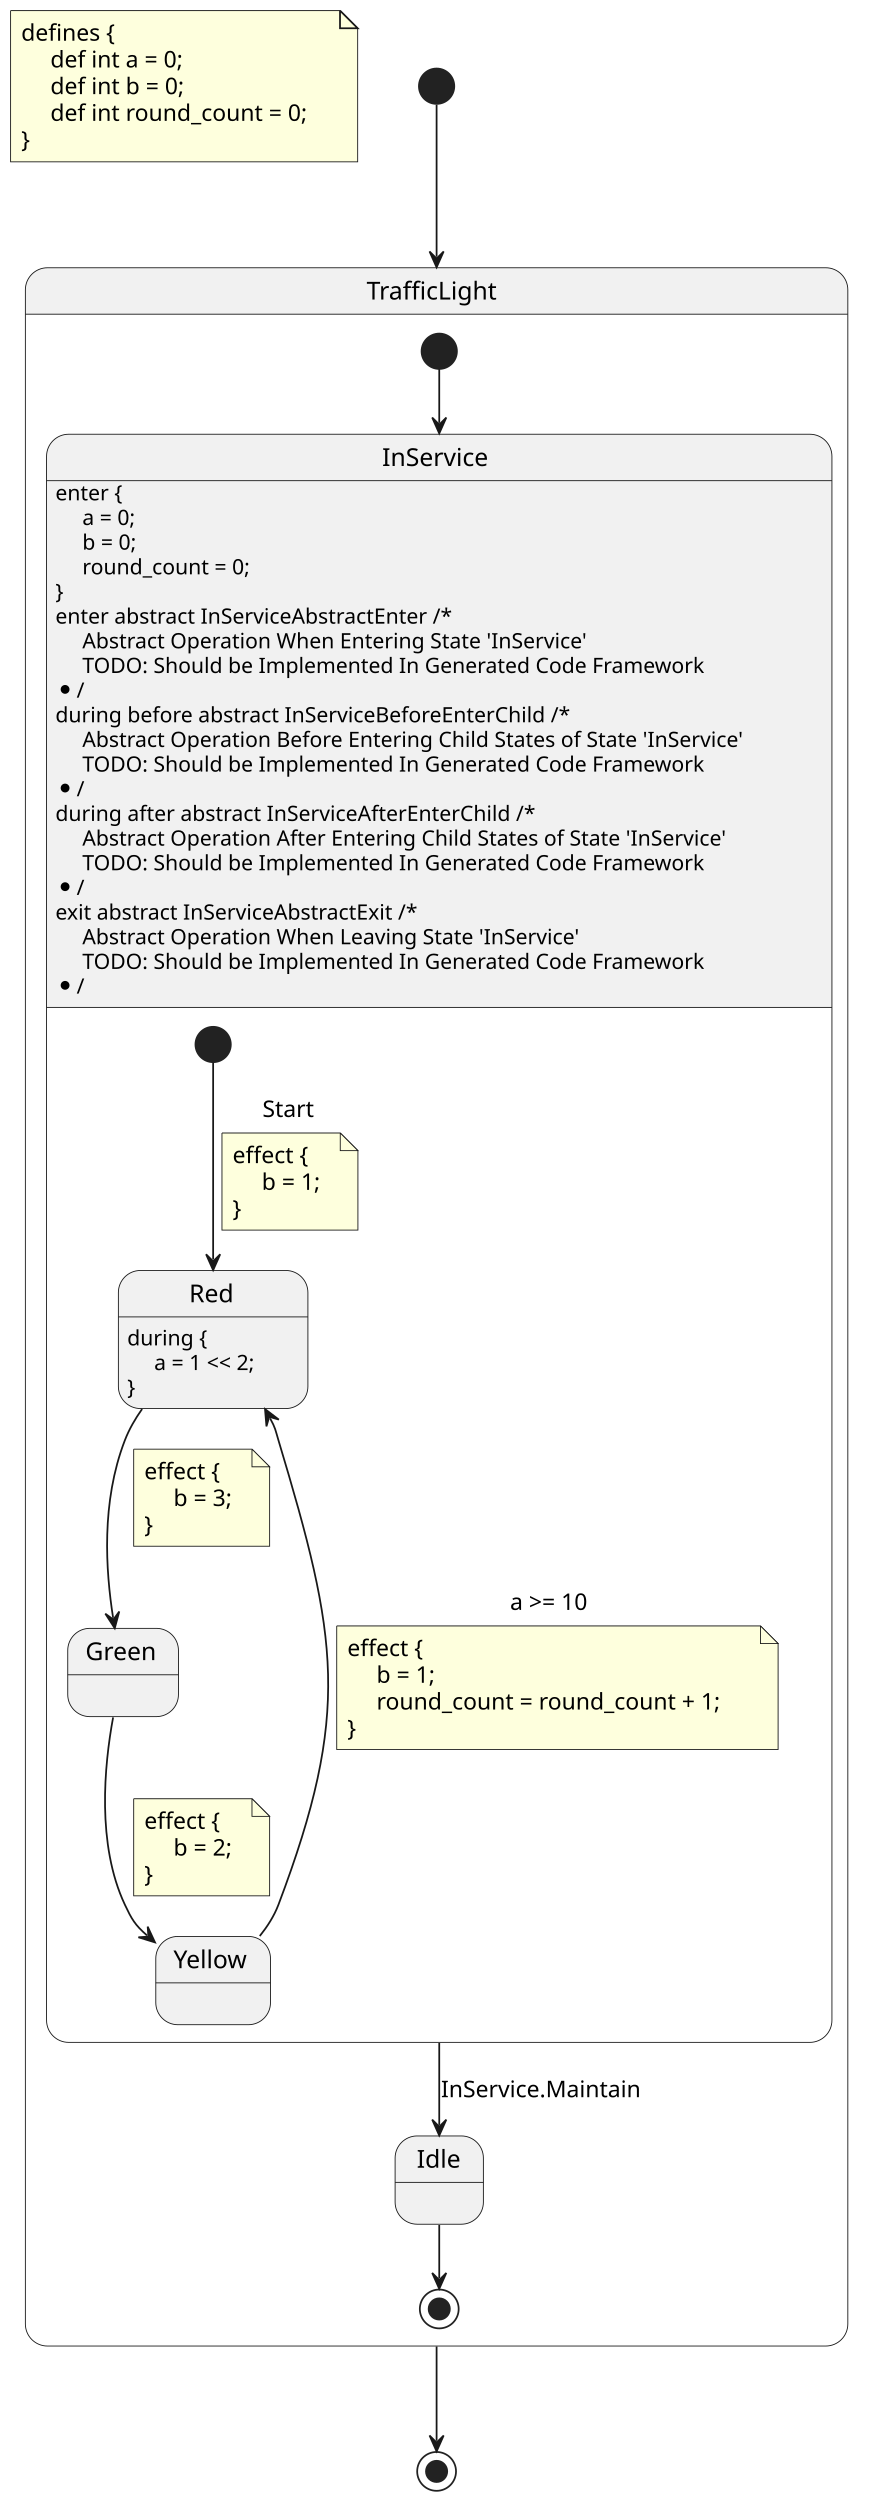
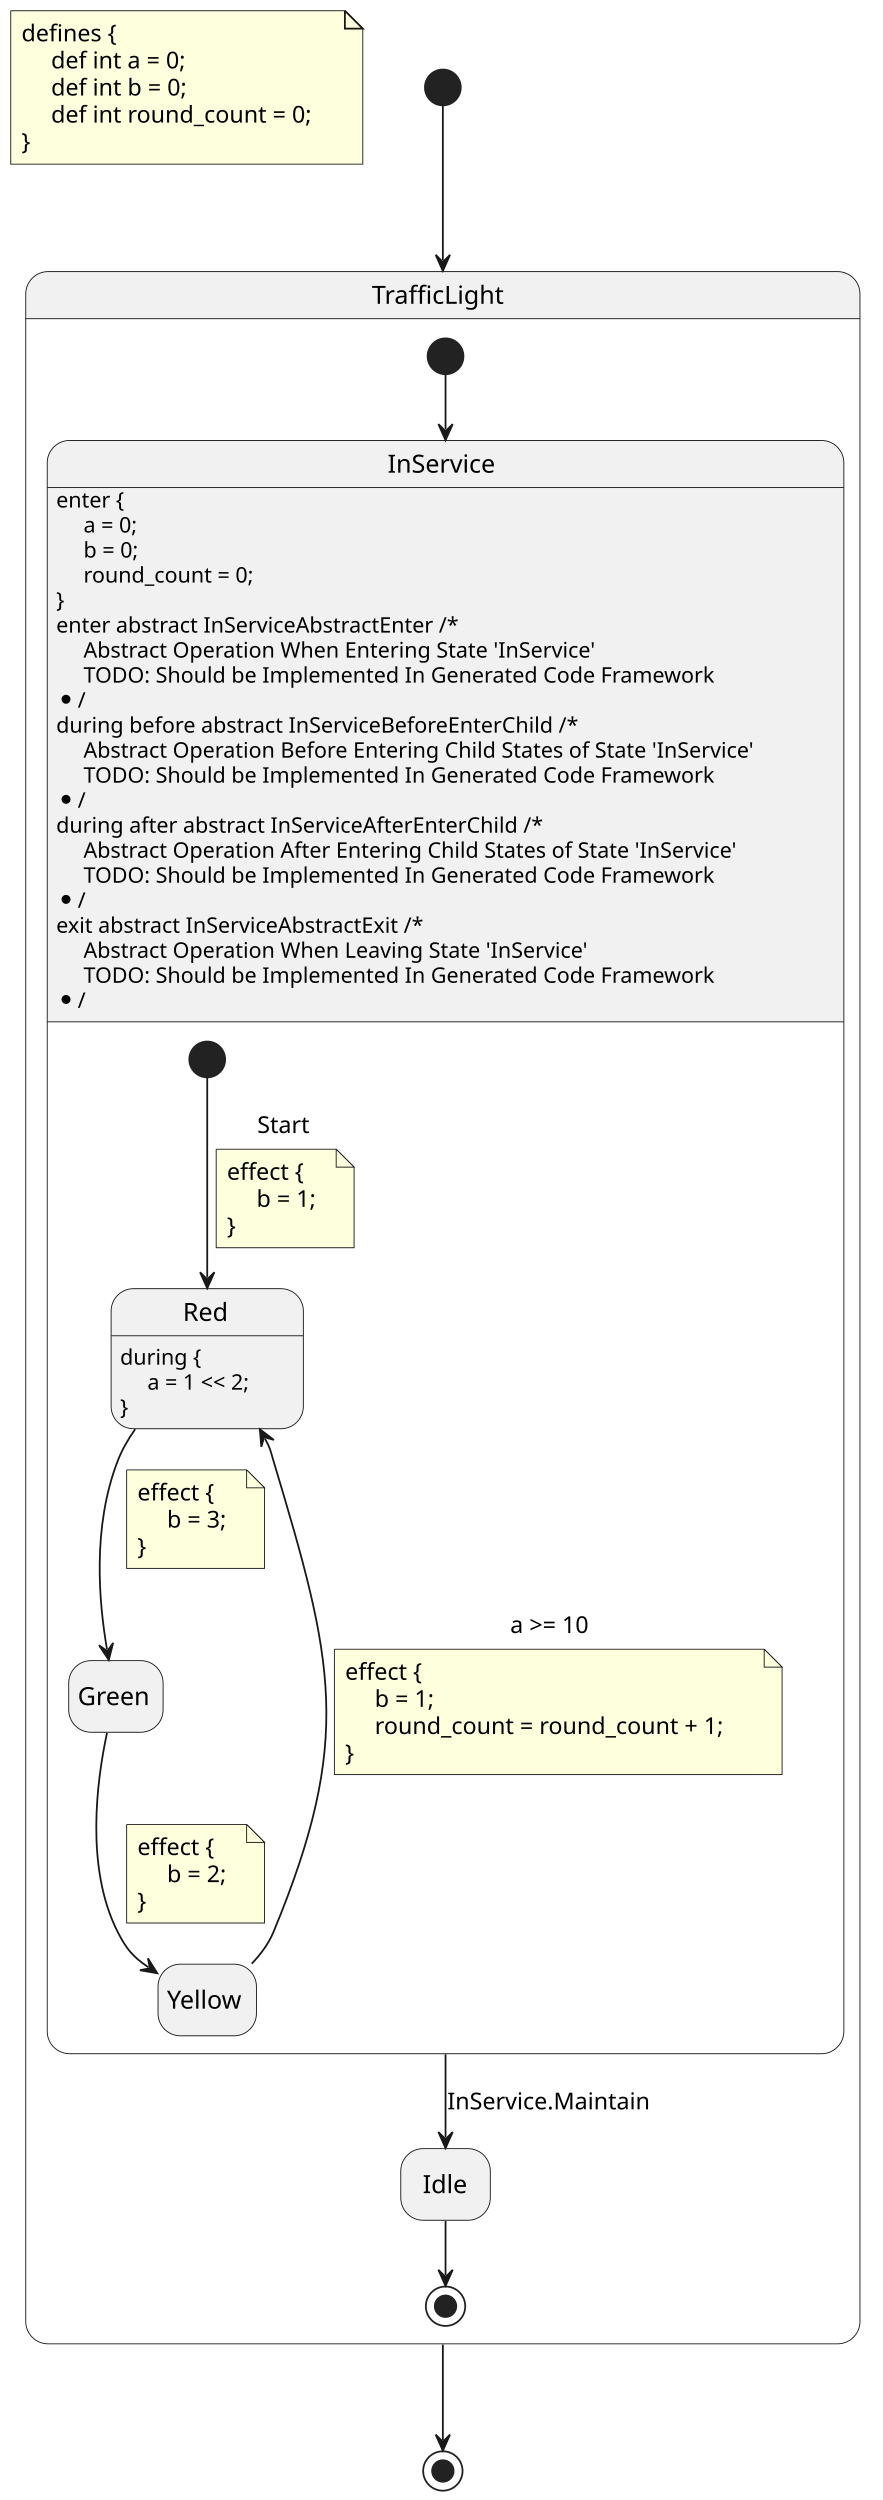
- <svg xmlns="http://www.w3.org/2000/svg" contentStyleType="text/css" data-diagram-type="STATE" height="1416px" preserveAspectRatio="none" style="width:493px;height:1416px;background:#FFFFFF;" version="1.1" viewBox="0 0 493 1416" width="493px" zoomAndPan="magnify">
+ <svg xmlns="http://www.w3.org/2000/svg" contentStyleType="text/css" data-diagram-type="STATE" height="1396px" preserveAspectRatio="none" style="width:493px;height:1396px;background:#FFFFFF;" version="1.1" viewBox="0 0 493 1396" width="493px" zoomAndPan="magnify">
  <defs />
  <g>
-     <g class="entity" data-entity="DefinitionNote" data-source-line="2" data-uid="ent0002" id="entity_DefinitionNote">
+     <g class="entity" data-entity="DefinitionNote" data-source-line="3" data-uid="ent0002" id="entity_DefinitionNote">
      <path d="M6,6 L6,91.664 L202.583,91.664 L202.583,16 L192.583,6 L6,6" fill="#FEFFDD" style="stroke:#181818;stroke-width:0.5;" />
      <path d="M192.583,6 L192.583,16 L202.583,16 L192.583,6" fill="#FEFFDD" style="stroke:#181818;stroke-width:1;" />
      <text fill="#000000" font-family="sans-serif" font-size="13" lengthAdjust="spacing" textLength="59.852" x="12" y="23.067">defines {</text>
      <text fill="#000000" font-family="sans-serif" font-size="13" lengthAdjust="spacing" textLength="85.814" x="28.529" y="38.2">def int a = 0;</text>
      <text fill="#000000" font-family="sans-serif" font-size="13" lengthAdjust="spacing" textLength="86.1" x="28.529" y="53.333">def int b = 0;</text>
      <text fill="#000000" font-family="sans-serif" font-size="13" lengthAdjust="spacing" textLength="159.053" x="28.529" y="68.465">def int round_count = 0;</text>
      <text fill="#000000" font-family="sans-serif" font-size="13" lengthAdjust="spacing" textLength="8.271" x="12" y="83.598">}</text>
    </g>
    <path d="M26.87,151.66 L467.706,151.66 A12.5,12.5 0 0 1 480.206,164.16 L480.206,177.957 L14.37,177.957 L14.37,164.16 A12.5,12.5 0 0 1 26.87,151.66" fill="#F1F1F1" />
-     <rect fill="none" height="1177.137" rx="12.5" ry="12.5" style="stroke:#181818;stroke-width:0.5;" width="465.836" x="14.37" y="151.66" />
+     <rect fill="none" height="1157.137" rx="12.5" ry="12.5" style="stroke:#181818;stroke-width:0.5;" width="465.836" x="14.37" y="151.66" />
    <line style="stroke:#181818;stroke-width:0.5;" x1="14.37" x2="480.206" y1="177.957" y2="177.957" />
    <text fill="#000000" font-family="sans-serif" font-size="14" lengthAdjust="spacing" textLength="79.269" x="207.653" y="169.655">TrafficLight</text>
    <path d="M38.87,245.957 L458.706,245.957 A12.5,12.5 0 0 1 471.206,258.457 L471.206,570.597 L26.37,570.597 L26.37,258.457 A12.5,12.5 0 0 1 38.87,245.957" fill="#F1F1F1" />
-     <rect fill="none" height="910.841" rx="12.5" ry="12.5" style="stroke:#181818;stroke-width:0.5;" width="444.836" x="26.37" y="245.957" />
+     <rect fill="none" height="900.841" rx="12.5" ry="12.5" style="stroke:#181818;stroke-width:0.5;" width="444.836" x="26.37" y="245.957" />
    <line style="stroke:#181818;stroke-width:0.5;" x1="26.37" x2="471.206" y1="570.597" y2="570.597" />
    <line style="stroke:#181818;stroke-width:0.5;" x1="26.37" x2="471.206" y1="272.254" y2="272.254" />
    <text fill="#000000" font-family="sans-serif" font-size="14" lengthAdjust="spacing" textLength="64.743" x="216.416" y="263.952">InService</text>
    <text fill="#000000" font-family="sans-serif" font-size="12" lengthAdjust="spacing" textLength="43.459" x="31.37" y="283.392">enter {</text>
    <text fill="#000000" font-family="sans-serif" font-size="12" lengthAdjust="spacing" textLength="36.715" x="46.628" y="297.361">a = 0;</text>
    <text fill="#000000" font-family="sans-serif" font-size="12" lengthAdjust="spacing" textLength="36.978" x="46.628" y="311.33">b = 0;</text>
    <text fill="#000000" font-family="sans-serif" font-size="12" lengthAdjust="spacing" textLength="104.32" x="46.628" y="325.299">round_count = 0;</text>
    <text fill="#000000" font-family="sans-serif" font-size="12" lengthAdjust="spacing" textLength="7.635" x="31.37" y="339.267">}</text>
    <text fill="#000000" font-family="sans-serif" font-size="12" lengthAdjust="spacing" textLength="241.09" x="31.37" y="353.236">enter abstract InServiceAbstractEnter /*</text>
    <text fill="#000000" font-family="sans-serif" font-size="12" lengthAdjust="spacing" textLength="308.244" x="46.628" y="367.205">Abstract Operation When Entering State 'InService'</text>
    <text fill="#000000" font-family="sans-serif" font-size="12" lengthAdjust="spacing" textLength="375.1" x="46.628" y="381.174">TODO: Should be Implemented In Generated Code Framework</text>
    <ellipse cx="36.87" cy="390.473" fill="#000000" rx="2.5" ry="2.5" />
    <text fill="#000000" font-family="sans-serif" font-size="12" lengthAdjust="spacing" textLength="4.043" x="43.37" y="395.142">/</text>
    <text fill="#000000" font-family="sans-serif" font-size="12" lengthAdjust="spacing" textLength="309.885" x="31.37" y="409.111">during before abstract InServiceBeforeEnterChild /*</text>
    <text fill="#000000" font-family="sans-serif" font-size="12" lengthAdjust="spacing" textLength="404.578" x="46.628" y="423.08">Abstract Operation Before Entering Child States of State 'InService'</text>
    <text fill="#000000" font-family="sans-serif" font-size="12" lengthAdjust="spacing" textLength="375.1" x="46.628" y="437.049">TODO: Should be Implemented In Generated Code Framework</text>
    <ellipse cx="36.87" cy="446.348" fill="#000000" rx="2.5" ry="2.5" />
    <text fill="#000000" font-family="sans-serif" font-size="12" lengthAdjust="spacing" textLength="4.043" x="43.37" y="451.017">/</text>
    <text fill="#000000" font-family="sans-serif" font-size="12" lengthAdjust="spacing" textLength="289.559" x="31.37" y="464.986">during after abstract InServiceAfterEnterChild /*</text>
    <text fill="#000000" font-family="sans-serif" font-size="12" lengthAdjust="spacing" textLength="394.535" x="46.628" y="478.955">Abstract Operation After Entering Child States of State 'InService'</text>
    <text fill="#000000" font-family="sans-serif" font-size="12" lengthAdjust="spacing" textLength="375.1" x="46.628" y="492.924">TODO: Should be Implemented In Generated Code Framework</text>
    <ellipse cx="36.87" cy="502.223" fill="#000000" rx="2.5" ry="2.5" />
    <text fill="#000000" font-family="sans-serif" font-size="12" lengthAdjust="spacing" textLength="4.043" x="43.37" y="506.892">/</text>
    <text fill="#000000" font-family="sans-serif" font-size="12" lengthAdjust="spacing" textLength="222.117" x="31.37" y="520.861">exit abstract InServiceAbstractExit /*</text>
    <text fill="#000000" font-family="sans-serif" font-size="12" lengthAdjust="spacing" textLength="304.559" x="46.628" y="534.83">Abstract Operation When Leaving State 'InService'</text>
    <text fill="#000000" font-family="sans-serif" font-size="12" lengthAdjust="spacing" textLength="375.1" x="46.628" y="548.799">TODO: Should be Implemented In Generated Code Framework</text>
    <ellipse cx="36.87" cy="558.097" fill="#000000" rx="2.5" ry="2.5" />
    <text fill="#000000" font-family="sans-serif" font-size="12" lengthAdjust="spacing" textLength="4.043" x="43.37" y="562.767">/</text>
    <g id="traffic_light.traffic_light__in_service.traffic_light__in_service__red">
-       <rect fill="#F1F1F1" height="78.203" rx="12.5" ry="12.5" style="stroke:#181818;stroke-width:0.5;" width="107.346" x="67.05" y="719.597" />
-       <line style="stroke:#181818;stroke-width:0.5;" x1="67.05" x2="174.396" y1="745.894" y2="745.894" />
-       <text fill="#000000" font-family="sans-serif" font-size="14" lengthAdjust="spacing" textLength="27.227" x="107.109" y="737.593">Red</text>
-       <text fill="#000000" font-family="sans-serif" font-size="12" lengthAdjust="spacing" textLength="50.162" x="72.05" y="762.033">during {</text>
-       <text fill="#000000" font-family="sans-serif" font-size="12" lengthAdjust="spacing" textLength="72.088" x="87.308" y="776.002">a = 1 &lt;&lt; 2;</text>
-       <text fill="#000000" font-family="sans-serif" font-size="12" lengthAdjust="spacing" textLength="7.635" x="72.05" y="789.971">}</text>
+       <rect fill="#F1F1F1" height="78.203" rx="12.5" ry="12.5" style="stroke:#181818;stroke-width:0.5;" width="107.346" x="62.05" y="719.597" />
+       <line style="stroke:#181818;stroke-width:0.5;" x1="62.05" x2="169.396" y1="745.894" y2="745.894" />
+       <text fill="#000000" font-family="sans-serif" font-size="14" lengthAdjust="spacing" textLength="27.227" x="102.109" y="737.593">Red</text>
+       <text fill="#000000" font-family="sans-serif" font-size="12" lengthAdjust="spacing" textLength="50.162" x="67.05" y="762.033">during {</text>
+       <text fill="#000000" font-family="sans-serif" font-size="12" lengthAdjust="spacing" textLength="72.088" x="82.308" y="776.002">a = 1 &lt;&lt; 2;</text>
+       <text fill="#000000" font-family="sans-serif" font-size="12" lengthAdjust="spacing" textLength="7.635" x="67.05" y="789.971">}</text>
    </g>
-     <g id="traffic_light.traffic_light__in_service.traffic_light__in_service__yellow">
-       <rect fill="#F1F1F1" height="50" rx="12.5" ry="12.5" style="stroke:#181818;stroke-width:0.5;" width="64.96" x="88.24" y="1096.797" />
-       <line style="stroke:#181818;stroke-width:0.5;" x1="88.24" x2="153.2" y1="1123.094" y2="1123.094" />
-       <text fill="#000000" font-family="sans-serif" font-size="14" lengthAdjust="spacing" textLength="44.96" x="98.24" y="1114.793">Yellow</text>
+     <rect fill="#F1F1F1" height="40" rx="12.5" ry="12.5" style="stroke:#181818;stroke-width:0.5;" width="54.96" x="88.24" y="1096.797" />
+     <text fill="#000000" font-family="sans-serif" font-size="14" lengthAdjust="spacing" textLength="44.96" x="93.24" y="1121.644">Yellow</text>
+     <rect fill="#F1F1F1" height="40" rx="12.5" ry="12.5" style="stroke:#181818;stroke-width:0.5;" width="52.704" x="38.37" y="927.298" />
+     <text fill="#000000" font-family="sans-serif" font-size="14" lengthAdjust="spacing" textLength="42.704" x="43.37" y="952.144">Green</text>
+     <ellipse cx="115.72" cy="591.597" fill="#222222" rx="10" ry="10" style="stroke:#222222;stroke-width:1;" />
+     <g class="link" data-entity-1=".start.traffic_light__in_service" data-entity-2="traffic_light__in_service__red" data-source-line="16" data-uid="lnk3" id="link_.start.traffic_light__in_service_traffic_light__in_service__red">
+       <path d="M115.72,601.947 C115.72,624.117 115.72,674.898 115.72,713.418" fill="none" id="*start*traffic_light__in_service-to-traffic_light__in_service__red" style="stroke:#181818;stroke-width:1;" />
+       <polygon fill="#181818" points="115.72,719.418,119.72,710.418,115.72,714.418,111.72,710.418,115.72,719.418" style="stroke:#181818;stroke-width:1;" />
+       <text fill="#000000" font-family="sans-serif" font-size="13" lengthAdjust="spacing" textLength="31.757" x="143.636" y="632.664">Start</text>
+       <path d="M120.72,641.73 L120.72,696.73 L197.72,696.73 L197.72,651.73 L187.72,641.73 L120.72,641.73" fill="#FEFFDD" style="stroke:#181818;stroke-width:0.5;" />
+       <path d="M187.72,641.73 L187.72,651.73 L197.72,651.73 L187.72,641.73" fill="#FEFFDD" style="stroke:#181818;stroke-width:0.5;" />
+       <text fill="#000000" font-family="sans-serif" font-size="13" lengthAdjust="spacing" textLength="49.797" x="126.72" y="658.797">effect {</text>
+       <text fill="#000000" font-family="sans-serif" font-size="13" lengthAdjust="spacing" textLength="40.06" x="143.249" y="673.93">b = 1;</text>
+       <text fill="#000000" font-family="sans-serif" font-size="13" lengthAdjust="spacing" textLength="8.271" x="126.72" y="689.063">}</text>
    </g>
-     <g id="traffic_light.traffic_light__in_service.traffic_light__in_service__green">
-       <rect fill="#F1F1F1" height="50" rx="12.5" ry="12.5" style="stroke:#181818;stroke-width:0.5;" width="62.704" x="38.37" y="922.298" />
-       <line style="stroke:#181818;stroke-width:0.5;" x1="38.37" x2="101.074" y1="948.594" y2="948.594" />
-       <text fill="#000000" font-family="sans-serif" font-size="14" lengthAdjust="spacing" textLength="42.704" x="48.37" y="940.293">Green</text>
+     <g class="link" data-entity-1="traffic_light__in_service__red" data-entity-2="traffic_light__in_service__green" data-source-line="22" data-uid="lnk4" id="link_traffic_light__in_service__red_traffic_light__in_service__green">
+       <path d="M75.49,798.058 C71.54,803.628 68.11,809.587 65.72,815.798 C51.38,853.008 55.283,894.823 59.743,921.013" fill="none" id="traffic_light__in_service__red-to-traffic_light__in_service__green" style="stroke:#181818;stroke-width:1;" />
+       <polygon fill="#181818" points="60.75,926.928,63.182,917.384,59.911,921.999,55.296,918.727,60.75,926.928" style="stroke:#181818;stroke-width:1;" />
+       <path d="M70.72,820.798 L70.72,875.798 L147.72,875.798 L147.72,830.798 L137.72,820.798 L70.72,820.798" fill="#FEFFDD" style="stroke:#181818;stroke-width:0.5;" />
+       <path d="M137.72,820.798 L137.72,830.798 L147.72,830.798 L137.72,820.798" fill="#FEFFDD" style="stroke:#181818;stroke-width:0.5;" />
+       <text fill="#000000" font-family="sans-serif" font-size="13" lengthAdjust="spacing" textLength="49.797" x="76.72" y="837.864">effect {</text>
+       <text fill="#000000" font-family="sans-serif" font-size="13" lengthAdjust="spacing" textLength="40.06" x="93.249" y="852.997">b = 3;</text>
+       <text fill="#000000" font-family="sans-serif" font-size="13" lengthAdjust="spacing" textLength="8.271" x="76.72" y="868.13">}</text>
    </g>
-     <ellipse cx="120.72" cy="591.597" fill="#222222" rx="10" ry="10" style="stroke:#222222;stroke-width:1;" />
-     <g class="link" data-entity-1=".start.traffic_light__in_service" data-entity-2="traffic_light__in_service__red" data-source-line="15" data-uid="lnk3" id="link_.start.traffic_light__in_service_traffic_light__in_service__red">
-       <path d="M120.72,601.947 C120.72,624.117 120.72,674.898 120.72,713.418" fill="none" id="*start*traffic_light__in_service-to-traffic_light__in_service__red" style="stroke:#181818;stroke-width:1;" />
-       <polygon fill="#181818" points="120.72,719.418,124.72,710.418,120.72,714.418,116.72,710.418,120.72,719.418" style="stroke:#181818;stroke-width:1;" />
-       <text fill="#000000" font-family="sans-serif" font-size="13" lengthAdjust="spacing" textLength="31.757" x="148.636" y="632.664">Start</text>
-       <path d="M125.72,641.73 L125.72,696.73 L202.72,696.73 L202.72,651.73 L192.72,641.73 L125.72,641.73" fill="#FEFFDD" style="stroke:#181818;stroke-width:0.5;" />
-       <path d="M192.72,641.73 L192.72,651.73 L202.72,651.73 L192.72,641.73" fill="#FEFFDD" style="stroke:#181818;stroke-width:0.5;" />
-       <text fill="#000000" font-family="sans-serif" font-size="13" lengthAdjust="spacing" textLength="49.797" x="131.72" y="658.797">effect {</text>
-       <text fill="#000000" font-family="sans-serif" font-size="13" lengthAdjust="spacing" textLength="40.06" x="148.249" y="673.93">b = 1;</text>
-       <text fill="#000000" font-family="sans-serif" font-size="13" lengthAdjust="spacing" textLength="8.271" x="131.72" y="689.063">}</text>
+     <g class="link" data-entity-1="traffic_light__in_service__green" data-entity-2="traffic_light__in_service__yellow" data-source-line="28" data-uid="lnk5" id="link_traffic_light__in_service__green_traffic_light__in_service__yellow">
+       <path d="M59.75,967.697 C54.02,994.357 47.54,1043.057 65.72,1078.797 C70.57,1088.328 74.173,1092.667 82.863,1098.517" fill="none" id="traffic_light__in_service__green-to-traffic_light__in_service__yellow" style="stroke:#181818;stroke-width:1;" />
+       <polygon fill="#181818" points="87.84,1101.868,82.608,1093.523,83.692,1099.075,78.14,1100.16,87.84,1101.868" style="stroke:#181818;stroke-width:1;" />
+       <path d="M70.72,1018.798 L70.72,1073.797 L147.72,1073.797 L147.72,1028.797 L137.72,1018.798 L70.72,1018.798" fill="#FEFFDD" style="stroke:#181818;stroke-width:0.5;" />
+       <path d="M137.72,1018.798 L137.72,1028.797 L147.72,1028.797 L137.72,1018.798" fill="#FEFFDD" style="stroke:#181818;stroke-width:0.5;" />
+       <text fill="#000000" font-family="sans-serif" font-size="13" lengthAdjust="spacing" textLength="49.797" x="76.72" y="1035.864">effect {</text>
+       <text fill="#000000" font-family="sans-serif" font-size="13" lengthAdjust="spacing" textLength="40.06" x="93.249" y="1050.997">b = 2;</text>
+       <text fill="#000000" font-family="sans-serif" font-size="13" lengthAdjust="spacing" textLength="8.271" x="76.72" y="1066.13">}</text>
    </g>
-     <g class="link" data-entity-1="traffic_light__in_service__red" data-entity-2="traffic_light__in_service__green" data-source-line="21" data-uid="lnk4" id="link_traffic_light__in_service__red_traffic_light__in_service__green">
-       <path d="M80.49,798.058 C76.54,803.628 73.11,809.587 70.72,815.798 C57.2,850.898 59.865,889.419 64.065,916.339" fill="none" id="traffic_light__in_service__red-to-traffic_light__in_service__green" style="stroke:#181818;stroke-width:1;" />
-       <polygon fill="#181818" points="64.99,922.268,67.555,912.759,64.219,917.327,59.65,913.992,64.99,922.268" style="stroke:#181818;stroke-width:1;" />
-       <path d="M75.72,820.798 L75.72,875.798 L152.72,875.798 L152.72,830.798 L142.72,820.798 L75.72,820.798" fill="#FEFFDD" style="stroke:#181818;stroke-width:0.5;" />
-       <path d="M142.72,820.798 L142.72,830.798 L152.72,830.798 L142.72,820.798" fill="#FEFFDD" style="stroke:#181818;stroke-width:0.5;" />
-       <text fill="#000000" font-family="sans-serif" font-size="13" lengthAdjust="spacing" textLength="49.797" x="81.72" y="837.864">effect {</text>
-       <text fill="#000000" font-family="sans-serif" font-size="13" lengthAdjust="spacing" textLength="40.06" x="98.249" y="852.997">b = 3;</text>
-       <text fill="#000000" font-family="sans-serif" font-size="13" lengthAdjust="spacing" textLength="8.271" x="81.72" y="868.13">}</text>
+     <g class="link" data-entity-1="traffic_light__in_service__yellow" data-entity-2="traffic_light__in_service__red" data-source-line="34" data-uid="lnk6" id="link_traffic_light__in_service__yellow_traffic_light__in_service__red">
+       <path d="M140.58,1096.507 C145.52,1091.338 150.01,1085.348 152.72,1078.797 C197.45,970.808 186.32,927.758 152.72,815.798 C150.91,809.768 151.105,809.038 147.985,803.348" fill="none" id="traffic_light__in_service__yellow-to-traffic_light__in_service__red" style="stroke:#181818;stroke-width:1;" />
+       <polygon fill="#181818" points="145.1,798.087,145.92,807.902,147.504,802.472,152.935,804.056,145.1,798.087" style="stroke:#181818;stroke-width:1;" />
+       <text fill="#000000" font-family="sans-serif" font-size="13" lengthAdjust="spacing" textLength="54.558" x="284.894" y="911.864">a &gt;= 10</text>
+       <path d="M186.72,920.93 L186.72,990.93 L436.72,990.93 L436.72,930.93 L426.72,920.93 L186.72,920.93" fill="#FEFFDD" style="stroke:#181818;stroke-width:0.5;" />
+       <path d="M426.72,920.93 L426.72,930.93 L436.72,930.93 L426.72,920.93" fill="#FEFFDD" style="stroke:#181818;stroke-width:0.5;" />
+       <text fill="#000000" font-family="sans-serif" font-size="13" lengthAdjust="spacing" textLength="49.797" x="192.72" y="937.997">effect {</text>
+       <text fill="#000000" font-family="sans-serif" font-size="13" lengthAdjust="spacing" textLength="40.06" x="209.249" y="953.13">b = 1;</text>
+       <text fill="#000000" font-family="sans-serif" font-size="13" lengthAdjust="spacing" textLength="213.376" x="209.249" y="968.263">round_count = round_count + 1;</text>
+       <text fill="#000000" font-family="sans-serif" font-size="13" lengthAdjust="spacing" textLength="8.271" x="192.72" y="983.396">}</text>
    </g>
-     <g class="link" data-entity-1="traffic_light__in_service__green" data-entity-2="traffic_light__in_service__yellow" data-source-line="27" data-uid="lnk5" id="link_traffic_light__in_service__green_traffic_light__in_service__yellow">
-       <path d="M64.07,972.727 C59.04,999.997 54.71,1044.767 70.72,1078.797 C74.58,1087.007 76.398,1090.234 83.278,1096.234" fill="none" id="traffic_light__in_service__green-to-traffic_light__in_service__yellow" style="stroke:#181818;stroke-width:1;" />
-       <polygon fill="#181818" points="87.8,1100.178,83.646,1091.247,84.032,1096.891,78.388,1097.277,87.8,1100.178" style="stroke:#181818;stroke-width:1;" />
-       <path d="M75.72,1018.798 L75.72,1073.797 L152.72,1073.797 L152.72,1028.797 L142.72,1018.798 L75.72,1018.798" fill="#FEFFDD" style="stroke:#181818;stroke-width:0.5;" />
-       <path d="M142.72,1018.798 L142.72,1028.797 L152.72,1028.797 L142.72,1018.798" fill="#FEFFDD" style="stroke:#181818;stroke-width:0.5;" />
-       <text fill="#000000" font-family="sans-serif" font-size="13" lengthAdjust="spacing" textLength="49.797" x="81.72" y="1035.864">effect {</text>
-       <text fill="#000000" font-family="sans-serif" font-size="13" lengthAdjust="spacing" textLength="40.06" x="98.249" y="1050.997">b = 2;</text>
-       <text fill="#000000" font-family="sans-serif" font-size="13" lengthAdjust="spacing" textLength="8.271" x="81.72" y="1066.13">}</text>
+     <rect fill="#F1F1F1" height="40" rx="12.5" ry="12.5" style="stroke:#181818;stroke-width:0.5;" width="50" x="223.79" y="1199.797" />
+     <text fill="#000000" font-family="sans-serif" font-size="14" lengthAdjust="spacing" textLength="25.519" x="236.031" y="1224.644">Idle</text>
+     <ellipse cx="248.79" cy="198.957" fill="#222222" rx="10" ry="10" style="stroke:#222222;stroke-width:1;" />
+     <ellipse cx="248.79" cy="1287.797" fill="none" rx="11" ry="11" style="stroke:#222222;stroke-width:1;" />
+     <ellipse cx="248.79" cy="1287.797" fill="#222222" rx="6" ry="6" style="stroke:#222222;stroke-width:1;" />
+     <g class="link" data-entity-1=".start.traffic_light" data-entity-2="traffic_light__in_service" data-source-line="44" data-uid="lnk8" id="link_.start.traffic_light_traffic_light__in_service">
+       <path d="M248.79,209.407 C248.79,217.307 248.79,223.827 248.79,239.817" fill="none" id="*start*traffic_light-to-traffic_light__in_service" style="stroke:#181818;stroke-width:1;" />
+       <polygon fill="#181818" points="248.79,245.817,252.79,236.817,248.79,240.817,244.79,236.817,248.79,245.817" style="stroke:#181818;stroke-width:1;" />
    </g>
-     <g class="link" data-entity-1="traffic_light__in_service__yellow" data-entity-2="traffic_light__in_service__red" data-source-line="33" data-uid="lnk6" id="link_traffic_light__in_service__yellow_traffic_light__in_service__red">
-       <path d="M147.13,1096.578 C151.46,1091.188 155.32,1085.158 157.72,1078.797 C199.02,969.447 191.32,927.758 157.72,815.798 C155.91,809.768 156.105,809.038 152.985,803.348" fill="none" id="traffic_light__in_service__yellow-to-traffic_light__in_service__red" style="stroke:#181818;stroke-width:1;" />
-       <polygon fill="#181818" points="150.1,798.087,150.92,807.902,152.504,802.472,157.935,804.056,150.1,798.087" style="stroke:#181818;stroke-width:1;" />
-       <text fill="#000000" font-family="sans-serif" font-size="13" lengthAdjust="spacing" textLength="54.558" x="288.894" y="911.864">a &gt;= 10</text>
-       <path d="M190.72,920.93 L190.72,990.93 L440.72,990.93 L440.72,930.93 L430.72,920.93 L190.72,920.93" fill="#FEFFDD" style="stroke:#181818;stroke-width:0.5;" />
-       <path d="M430.72,920.93 L430.72,930.93 L440.72,930.93 L430.72,920.93" fill="#FEFFDD" style="stroke:#181818;stroke-width:0.5;" />
-       <text fill="#000000" font-family="sans-serif" font-size="13" lengthAdjust="spacing" textLength="49.797" x="196.72" y="937.997">effect {</text>
-       <text fill="#000000" font-family="sans-serif" font-size="13" lengthAdjust="spacing" textLength="40.06" x="213.249" y="953.13">b = 1;</text>
-       <text fill="#000000" font-family="sans-serif" font-size="13" lengthAdjust="spacing" textLength="213.376" x="213.249" y="968.263">round_count = round_count + 1;</text>
-       <text fill="#000000" font-family="sans-serif" font-size="13" lengthAdjust="spacing" textLength="8.271" x="196.72" y="983.396">}</text>
+     <g class="link" data-entity-1="traffic_light__in_service" data-entity-2="traffic_light__idle" data-source-line="45" data-uid="lnk9" id="link_traffic_light__in_service_traffic_light__idle">
+       <path d="M248.79,1147.117 C248.79,1168.987 248.79,1181.017 248.79,1193.517" fill="none" id="traffic_light__in_service-to-traffic_light__idle" style="stroke:#181818;stroke-width:1;" />
+       <polygon fill="#181818" points="248.79,1199.517,252.79,1190.517,248.79,1194.517,244.79,1190.517,248.79,1199.517" style="stroke:#181818;stroke-width:1;" />
+       <text fill="#000000" font-family="sans-serif" font-size="13" lengthAdjust="spacing" textLength="120.199" x="249.79" y="1177.864">InService.Maintain</text>
    </g>
-     <g id="traffic_light.traffic_light__idle">
-       <rect fill="#F1F1F1" height="50" rx="12.5" ry="12.5" style="stroke:#181818;stroke-width:0.5;" width="50" x="223.79" y="1209.797" />
-       <line style="stroke:#181818;stroke-width:0.5;" x1="223.79" x2="273.79" y1="1236.094" y2="1236.094" />
-       <text fill="#000000" font-family="sans-serif" font-size="14" lengthAdjust="spacing" textLength="25.519" x="236.031" y="1227.792">Idle</text>
-     </g>
-     <ellipse cx="248.79" cy="198.957" fill="#222222" rx="10" ry="10" style="stroke:#222222;stroke-width:1;" />
-     <ellipse cx="248.79" cy="1307.797" fill="none" rx="11" ry="11" style="stroke:#222222;stroke-width:1;" />
-     <ellipse cx="248.79" cy="1307.797" fill="#222222" rx="6" ry="6" style="stroke:#222222;stroke-width:1;" />
-     <g class="link" data-entity-1=".start.traffic_light" data-entity-2="traffic_light__in_service" data-source-line="43" data-uid="lnk8" id="link_.start.traffic_light_traffic_light__in_service">
-       <path d="M248.79,209.067 C248.79,216.887 248.79,223.427 248.79,239.497" fill="none" id="*start*traffic_light-to-traffic_light__in_service" style="stroke:#181818;stroke-width:1;" />
-       <polygon fill="#181818" points="248.79,245.497,252.79,236.497,248.79,240.497,244.79,236.497,248.79,245.497" style="stroke:#181818;stroke-width:1;" />
-     </g>
-     <g class="link" data-entity-1="traffic_light__in_service" data-entity-2="traffic_light__idle" data-source-line="44" data-uid="lnk9" id="link_traffic_light__in_service_traffic_light__idle">
-       <path d="M248.79,1157.087 C248.79,1178.427 248.79,1190.387 248.79,1203.557" fill="none" id="traffic_light__in_service-to-traffic_light__idle" style="stroke:#181818;stroke-width:1;" />
-       <polygon fill="#181818" points="248.79,1209.557,252.79,1200.557,248.79,1204.557,244.79,1200.557,248.79,1209.557" style="stroke:#181818;stroke-width:1;" />
-       <text fill="#000000" font-family="sans-serif" font-size="13" lengthAdjust="spacing" textLength="120.199" x="249.79" y="1187.864">InService.Maintain</text>
-     </g>
-     <g class="link" data-entity-1="traffic_light__idle" data-entity-2=".end.traffic_light" data-source-line="45" data-uid="lnk11" id="link_traffic_light__idle_.end.traffic_light">
-       <path d="M248.79,1260.227 C248.79,1272.587 248.79,1280.927 248.79,1290.397" fill="none" id="traffic_light__idle-to-*end*traffic_light" style="stroke:#181818;stroke-width:1;" />
-       <polygon fill="#181818" points="248.79,1296.397,252.79,1287.397,248.79,1291.397,244.79,1287.397,248.79,1296.397" style="stroke:#181818;stroke-width:1;" />
+     <g class="link" data-entity-1="traffic_light__idle" data-entity-2=".end.traffic_light" data-source-line="46" data-uid="lnk11" id="link_traffic_light__idle_.end.traffic_light">
+       <path d="M248.79,1240.247 C248.79,1252.107 248.79,1260.797 248.79,1270.467" fill="none" id="traffic_light__idle-to-*end*traffic_light" style="stroke:#181818;stroke-width:1;" />
+       <polygon fill="#181818" points="248.79,1276.467,252.79,1267.467,248.79,1271.467,244.79,1267.467,248.79,1276.467" style="stroke:#181818;stroke-width:1;" />
    </g>
    <ellipse cx="247.29" cy="48.83" fill="#222222" rx="10" ry="10" style="stroke:#222222;stroke-width:1;" />
-     <ellipse cx="247.29" cy="1399.8" fill="none" rx="11" ry="11" style="stroke:#222222;stroke-width:1;" />
-     <ellipse cx="247.29" cy="1399.8" fill="#222222" rx="6" ry="6" style="stroke:#222222;stroke-width:1;" />
-     <g class="link" data-entity-1=".start." data-entity-2="traffic_light" data-source-line="47" data-uid="lnk13" id="link_.start._traffic_light">
-       <path d="M247.29,59.31 C247.29,74.68 247.29,101.75 247.29,145.43" fill="none" id="*start*-to-traffic_light" style="stroke:#181818;stroke-width:1;" />
-       <polygon fill="#181818" points="247.29,151.43,251.29,142.43,247.29,146.43,243.29,142.43,247.29,151.43" style="stroke:#181818;stroke-width:1;" />
+     <ellipse cx="247.29" cy="1379.8" fill="none" rx="11" ry="11" style="stroke:#222222;stroke-width:1;" />
+     <ellipse cx="247.29" cy="1379.8" fill="#222222" rx="6" ry="6" style="stroke:#222222;stroke-width:1;" />
+     <g class="link" data-entity-1=".start." data-entity-2="traffic_light" data-source-line="48" data-uid="lnk13" id="link_.start._traffic_light">
+       <path d="M247.29,59.18 C247.29,74.48 247.29,101.6 247.29,145.31" fill="none" id="*start*-to-traffic_light" style="stroke:#181818;stroke-width:1;" />
+       <polygon fill="#181818" points="247.29,151.31,251.29,142.31,247.29,146.31,243.29,142.31,247.29,151.31" style="stroke:#181818;stroke-width:1;" />
    </g>
-     <g class="link" data-entity-1="traffic_light" data-entity-2=".end." data-source-line="48" data-uid="lnk15" id="link_traffic_light_.end.">
-       <path d="M247.29,1329.05 C247.29,1356.18 247.29,1370.91 247.29,1382.47" fill="none" id="traffic_light-to-*end*" style="stroke:#181818;stroke-width:1;" />
-       <polygon fill="#181818" points="247.29,1388.47,251.29,1379.47,247.29,1383.47,243.29,1379.47,247.29,1388.47" style="stroke:#181818;stroke-width:1;" />
+     <g class="link" data-entity-1="traffic_light" data-entity-2=".end." data-source-line="49" data-uid="lnk15" id="link_traffic_light_.end.">
+       <path d="M247.29,1309.19 C247.29,1336.25 247.29,1350.94 247.29,1362.48" fill="none" id="traffic_light-to-*end*" style="stroke:#181818;stroke-width:1;" />
+       <polygon fill="#181818" points="247.29,1368.48,251.29,1359.48,247.29,1363.48,243.29,1359.48,247.29,1368.48" style="stroke:#181818;stroke-width:1;" />
    </g>
  </g>
</svg>
